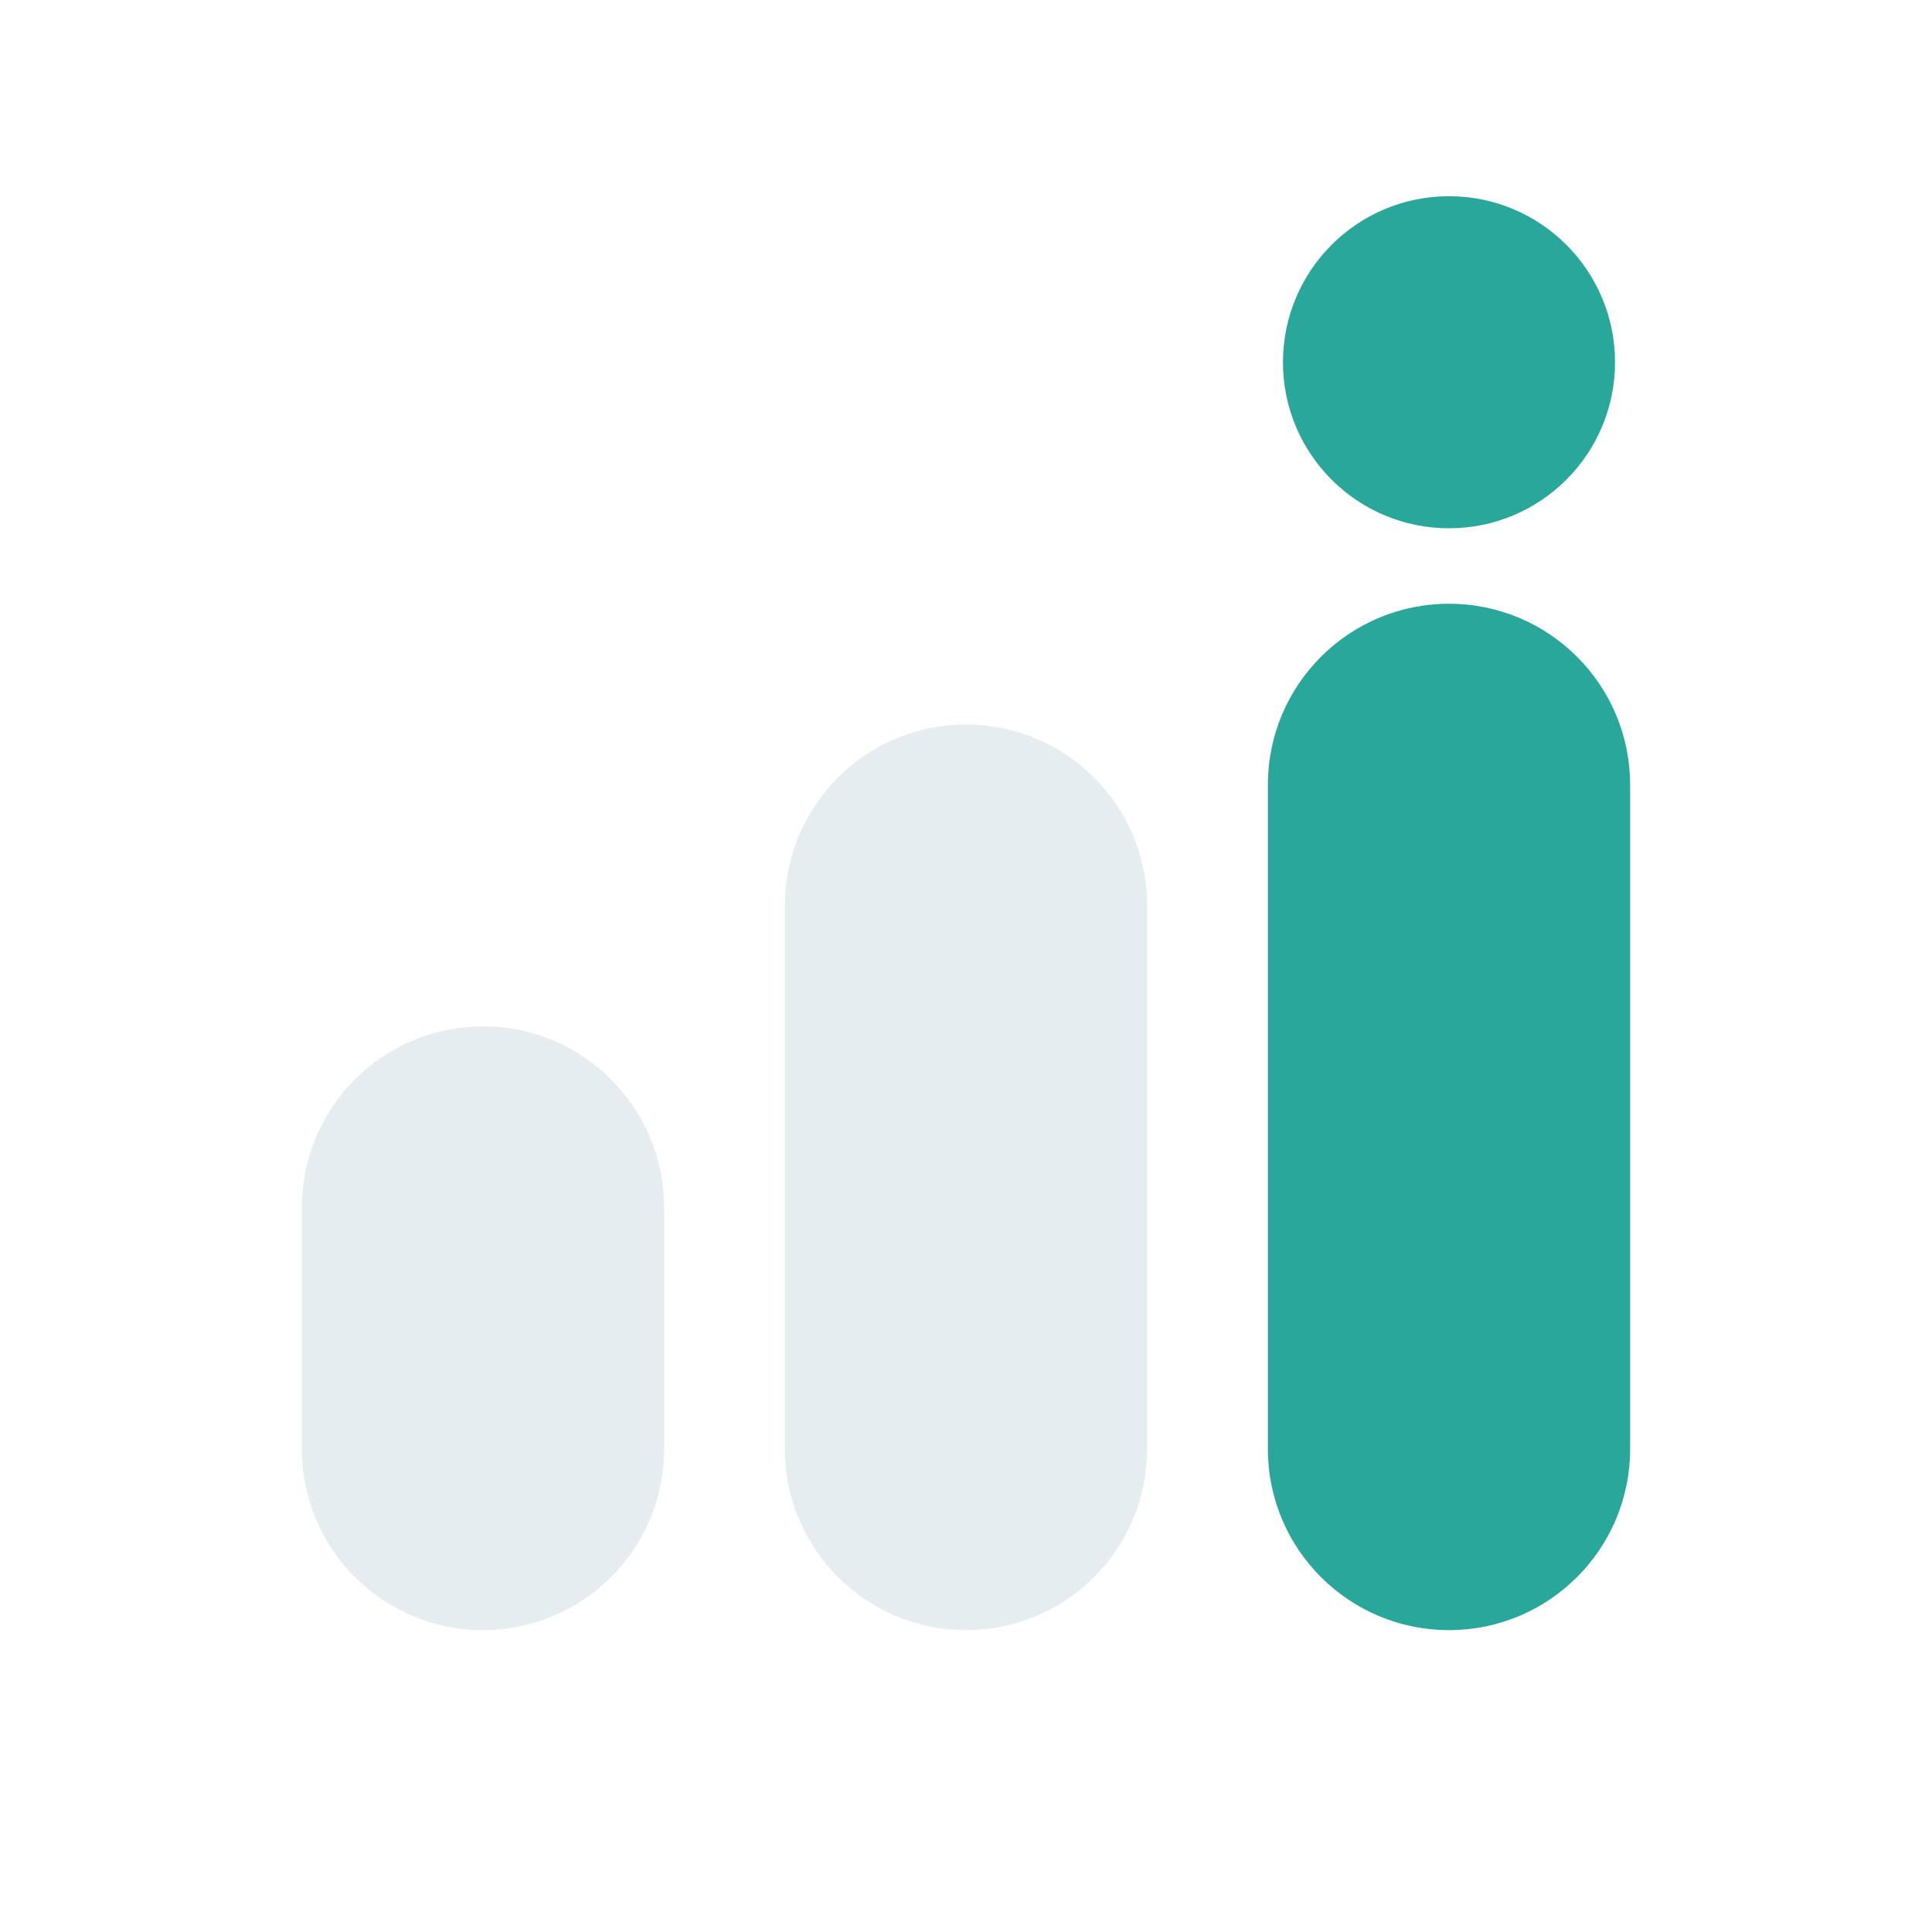
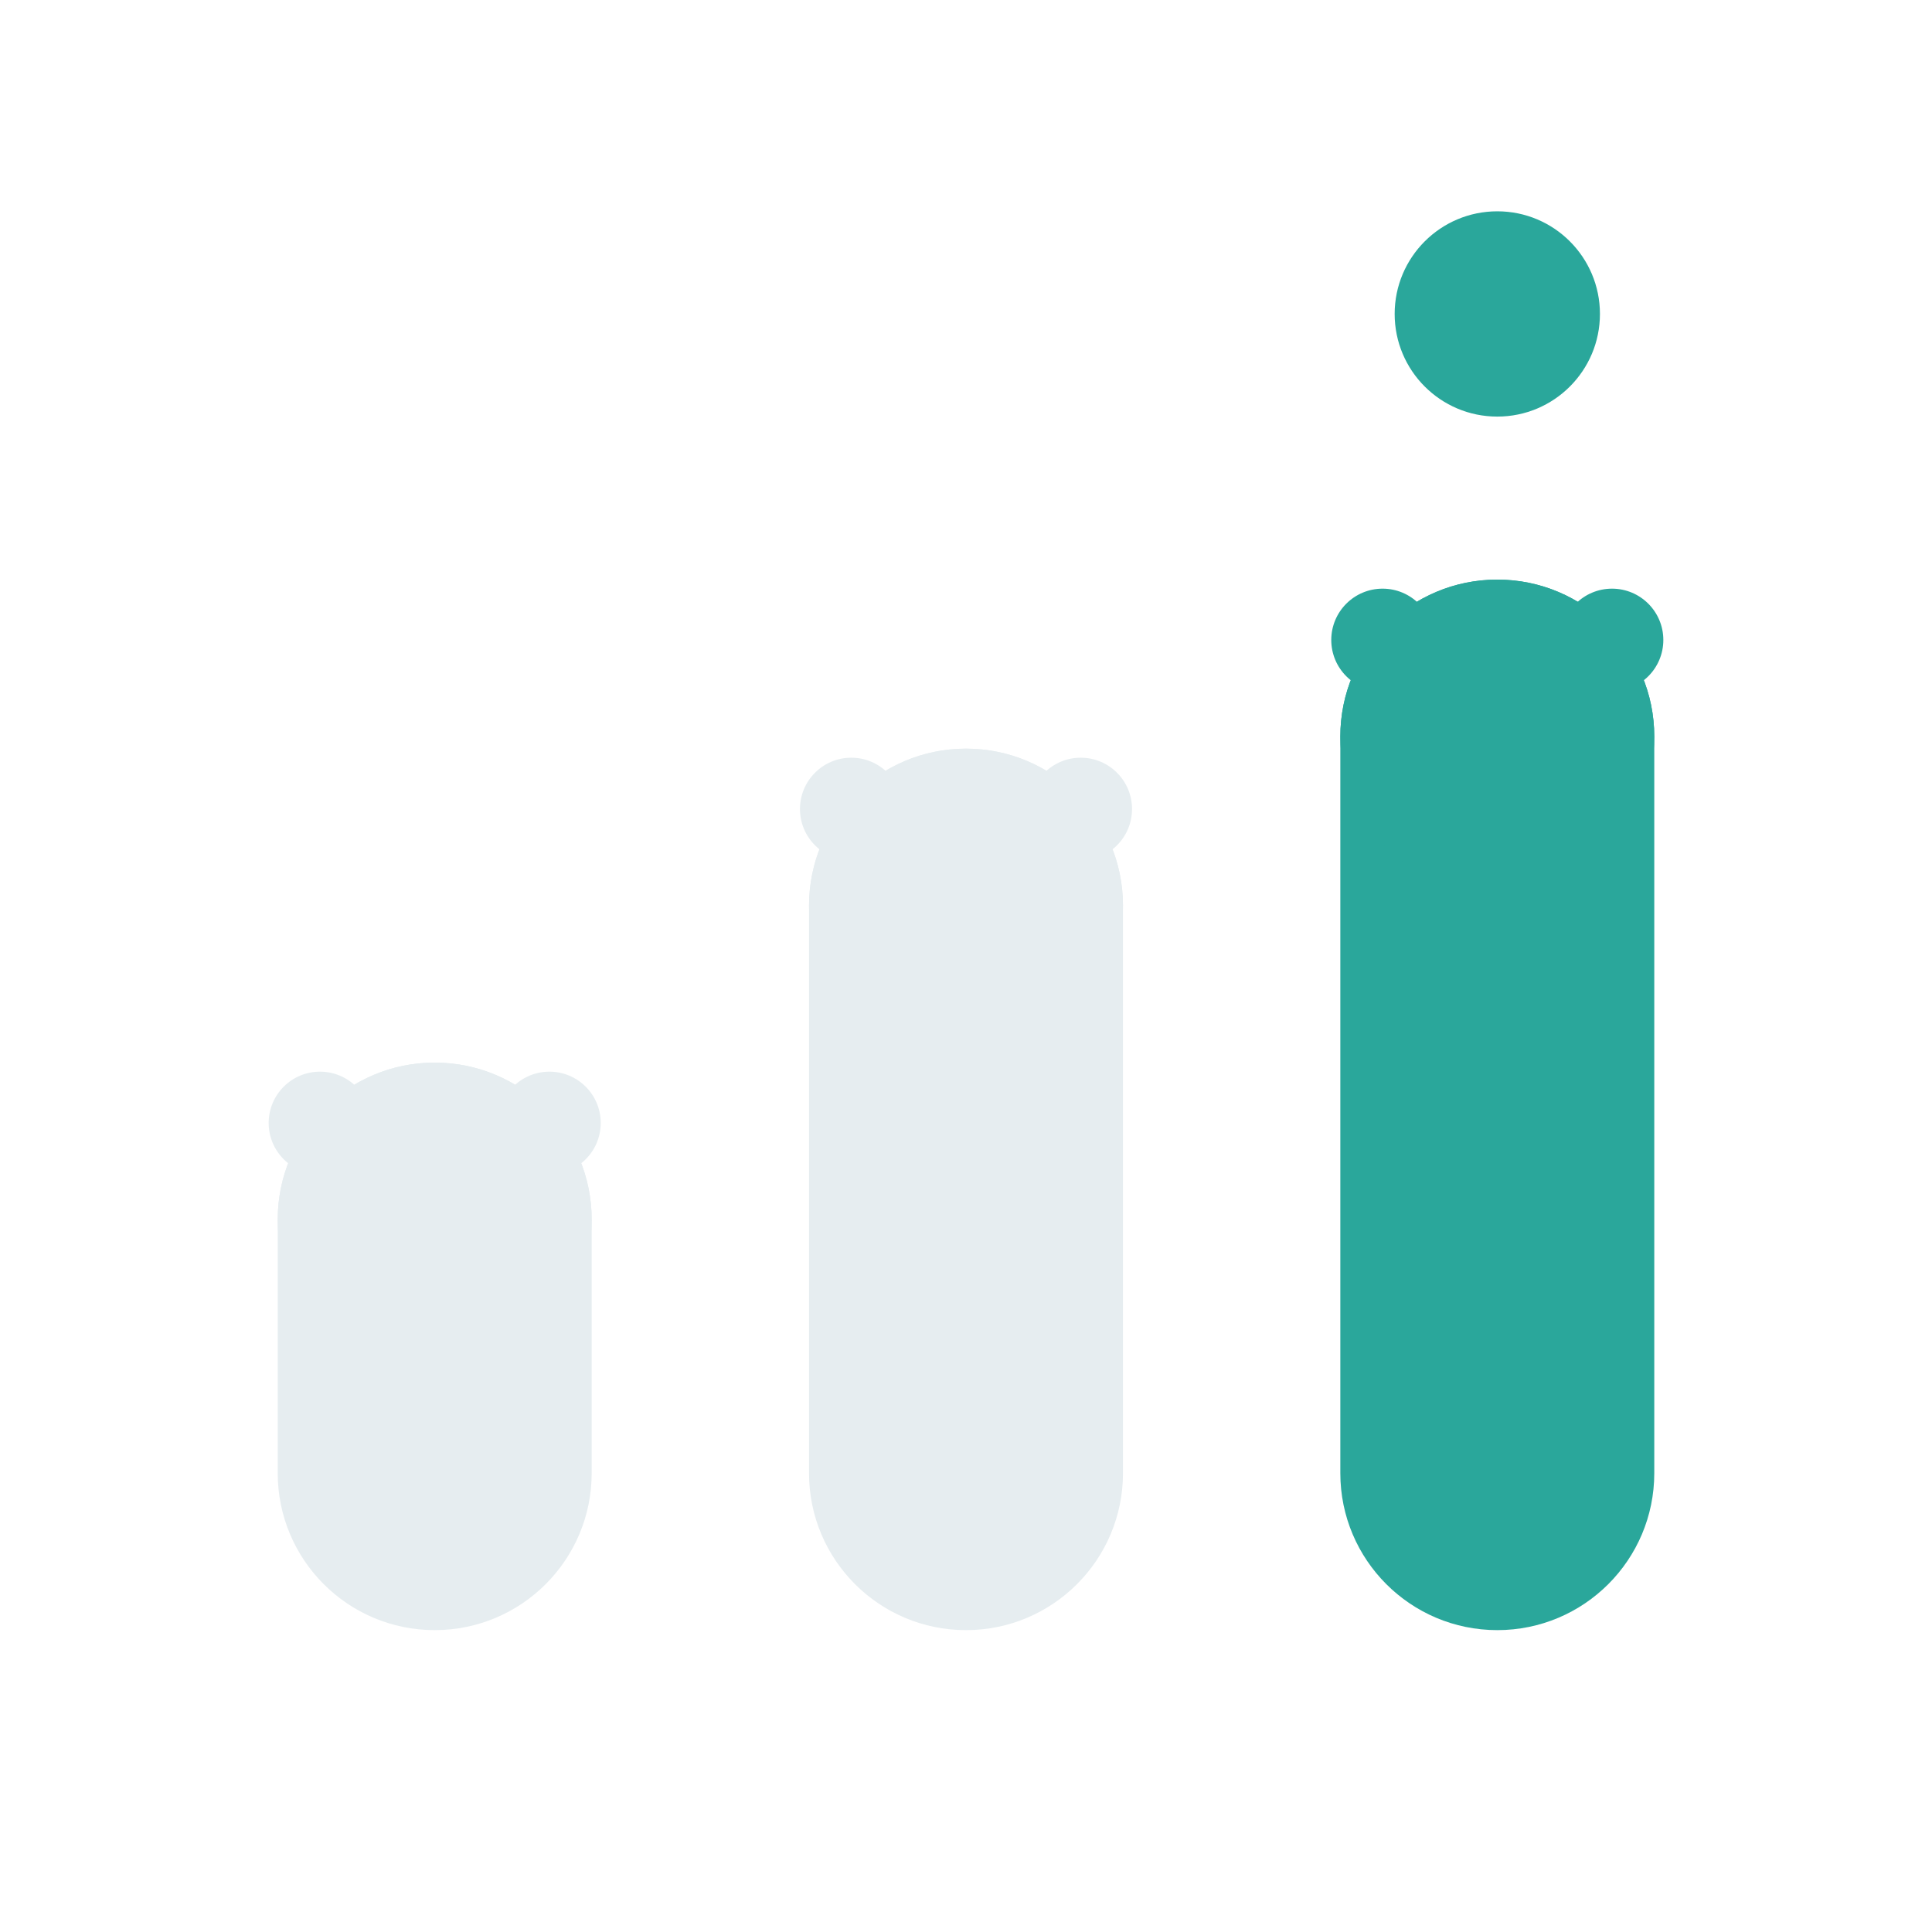
- <svg xmlns="http://www.w3.org/2000/svg" viewBox="0 0 32 32" width="32" height="32" role="img" aria-label="TaskPanel">
-   <rect x="5" y="17" width="6" height="10" rx="3" fill="#E6EDF0" />
-   <rect x="13" y="12" width="6" height="15" rx="3" fill="#E6EDF0" />
-   <rect x="21" y="10" width="6" height="17" rx="3" fill="#2AA79B" />
-   <circle cx="24" cy="6" r="2.75" fill="#2AA79B" />
+ <svg xmlns="http://www.w3.org/2000/svg" viewBox="0 0 32 32" width="32" height="32" role="img" aria-label="meerkat-taskpanel">
+   <g fill="#E6EDF0">
+     <rect x="4.6" y="17.6" width="5.2" height="9.4" rx="2.6" />
+     <circle cx="7.2" cy="20.2" r="2.6" />
+     <circle cx="5.3" cy="18.6" r="0.85" />
+     <circle cx="9.1" cy="18.6" r="0.85" />
+   </g>
+   <g fill="#E6EDF0">
+     <rect x="13.4" y="12.4" width="5.2" height="14.6" rx="2.6" />
+     <circle cx="16" cy="15" r="2.6" />
+     <circle cx="14.1" cy="13.4" r="0.85" />
+     <circle cx="17.9" cy="13.4" r="0.85" />
+   </g>
+   <g fill="#2AA79B">
+     <rect x="22.2" y="9.6" width="5.2" height="17.4" rx="2.6" />
+     <circle cx="24.8" cy="12.2" r="2.6" />
+     <circle cx="22.9" cy="10.6" r="0.85" />
+     <circle cx="26.7" cy="10.6" r="0.85" />
+   </g>
+   <circle cx="24.8" cy="5.2" r="1.7" fill="#2AA79B" />
</svg>
